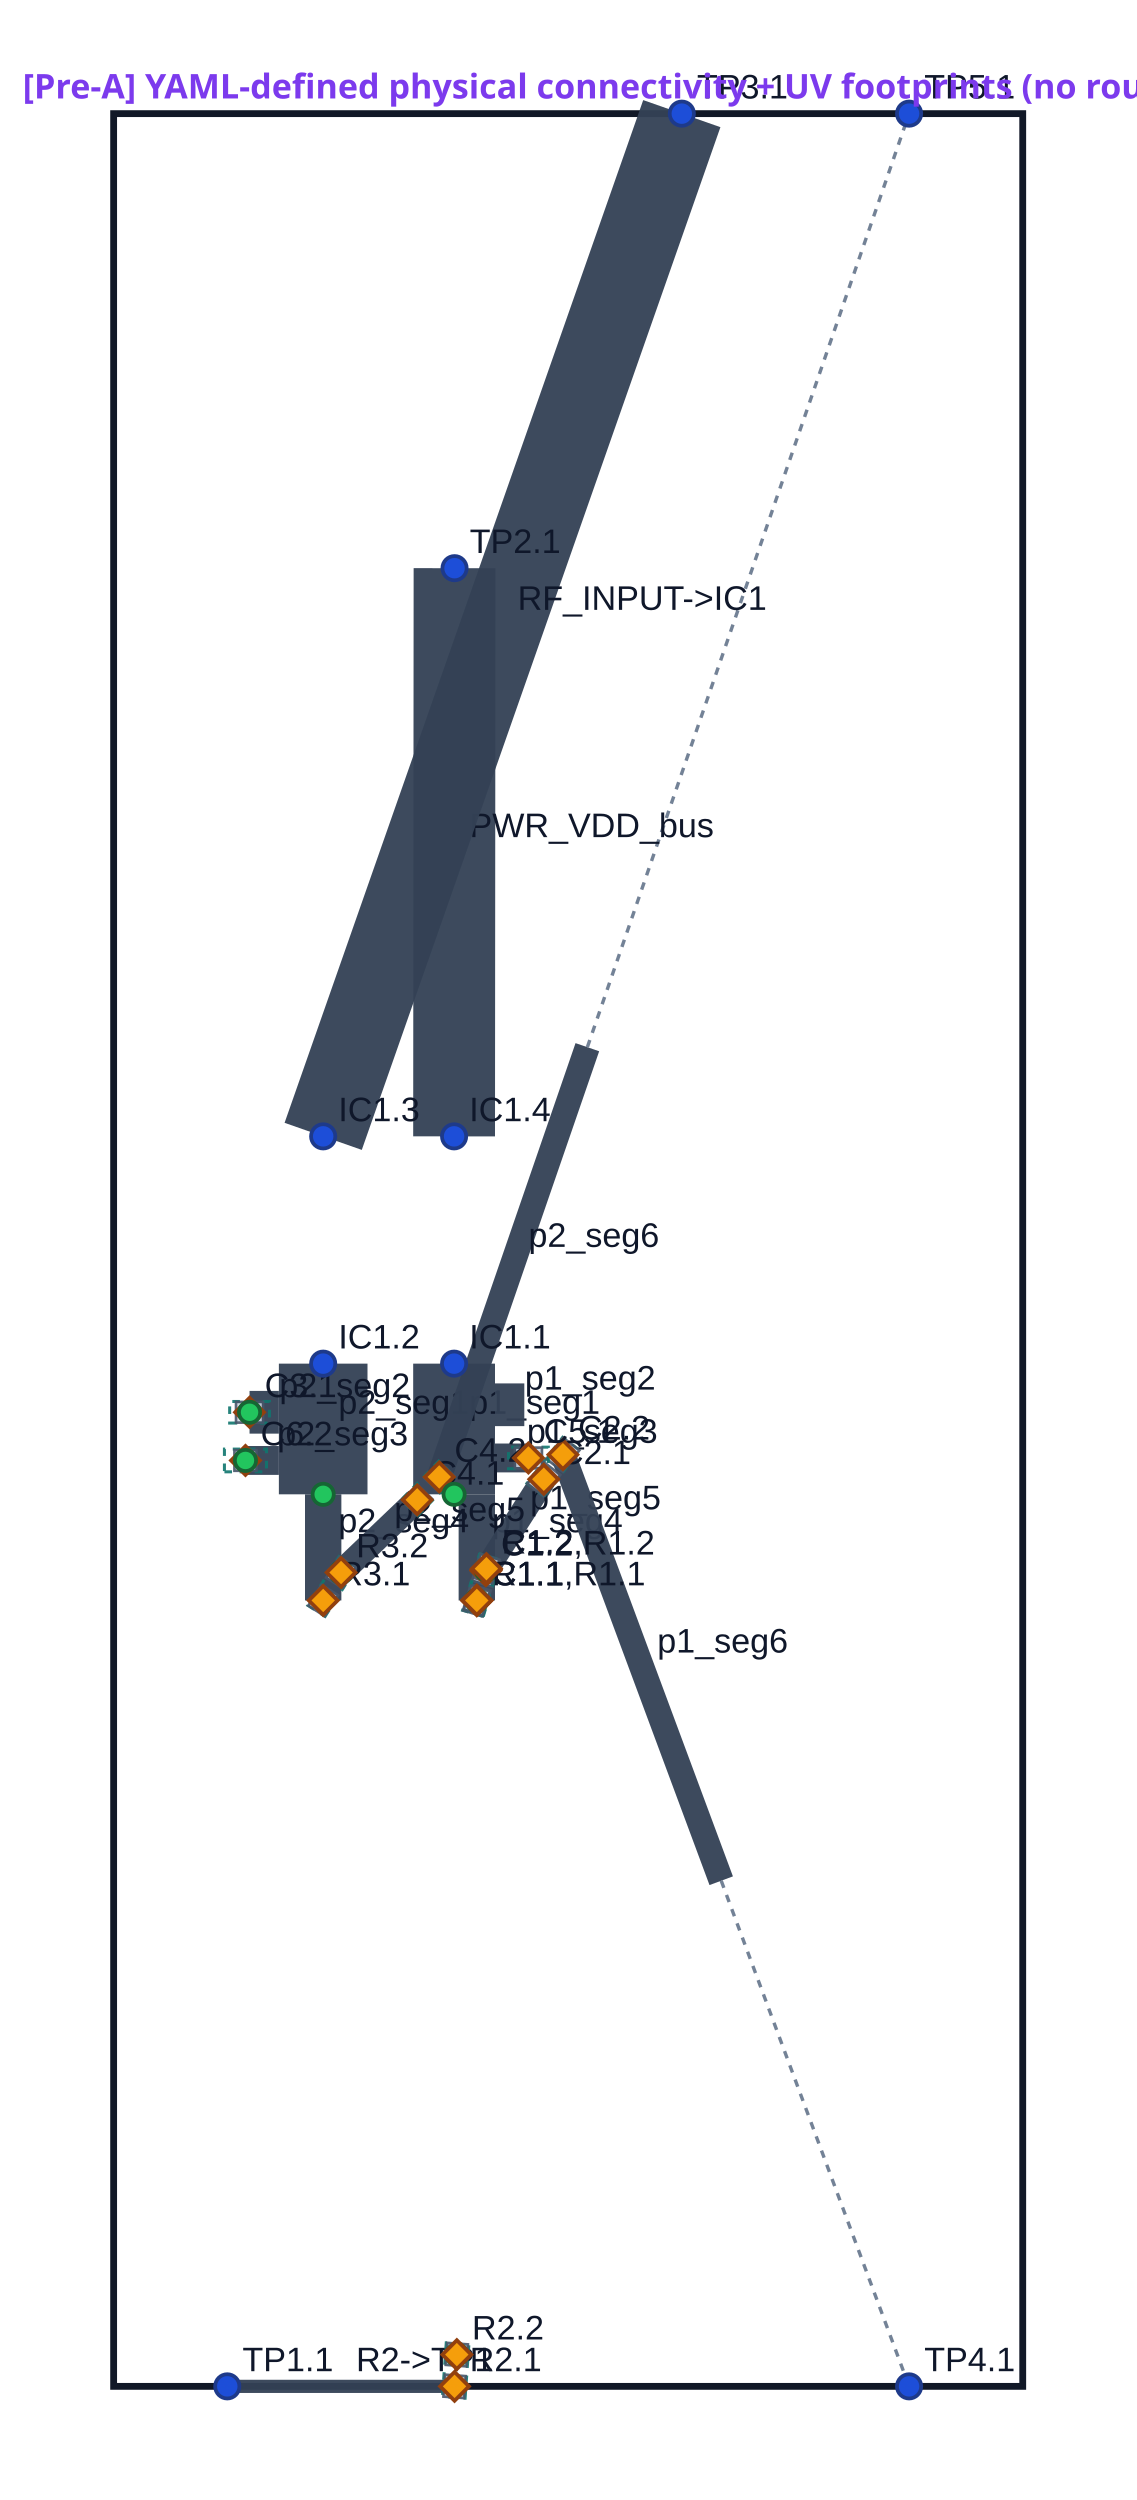
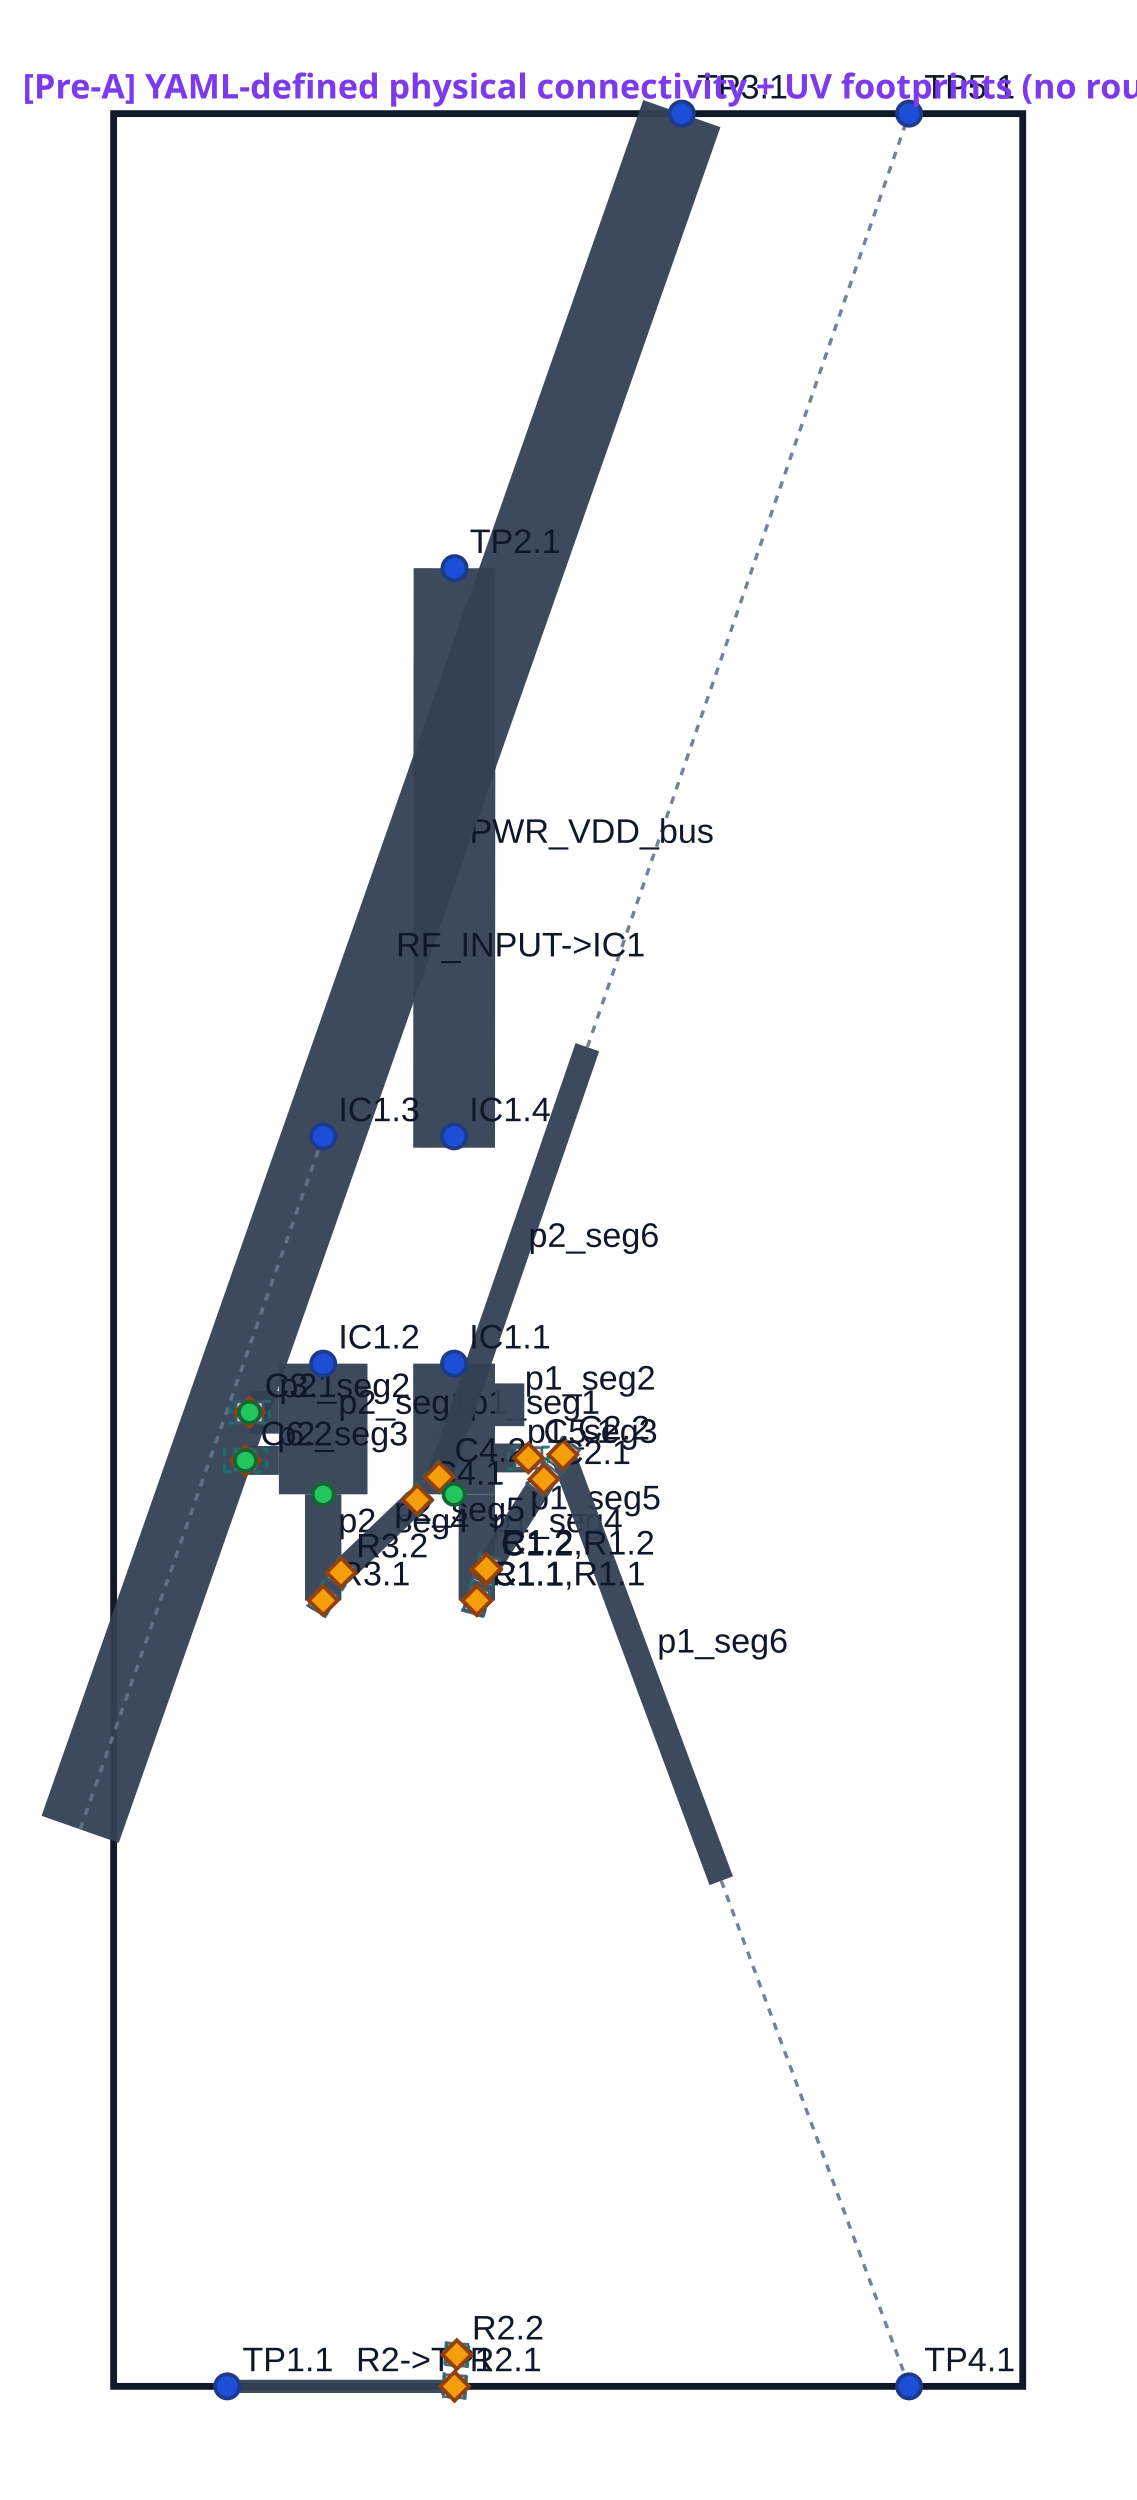
<svg xmlns="http://www.w3.org/2000/svg" width="300.0" height="660.0" viewBox="0 0 300.0 660.0" role="img" aria-label="Pre-A connectivity">
  <style>.prea-board{fill:none;stroke:#111827;stroke-width:1.8;}.prea-fixed-point{fill:#1d4ed8;stroke:#1e3a8a;stroke-width:1;}.prea-node{fill:#22c55e;stroke:#166534;stroke-width:1;}.prea-virtual-endpoint{fill:#f59e0b;stroke:#92400e;stroke-width:1;}.prea-rlc-pad{fill:#cbd5e1;stroke:#475569;stroke-width:0.7;opacity:0.9;}.prea-rlc-bbox{fill:none;stroke:#0f766e;stroke-width:0.8;stroke-dasharray:2 2;opacity:0.9;}.prea-assist-link{stroke:#475569;stroke-width:0.7;stroke-dasharray:2 2;opacity:0.95;}.prea-edge-bridge{stroke:#64748b;stroke-width:0.9;stroke-dasharray:2 2;opacity:0.9;}.prea-edge{fill:none;stroke-linecap:butt;stroke-linejoin:miter;opacity:0.95;}.prea-label{fill:#0f172a;font-family:Arial,sans-serif;font-size:9px;}</style>
  <rect class="prea-board" x="30.00" y="30.00" width="240.00" height="600.00" />
  <line class="prea-edge" data-edge-id="C1R1_to_combiner" x1="128.34" y1="414.39" x2="128.34" y2="414.39" stroke="#334155" stroke-width="1.20" />
  <line class="prea-edge" data-edge-id="IC1_pin1_seg1" x1="119.88" y1="360.00" x2="119.88" y2="394.50" stroke="#334155" stroke-width="21.60" />
  <text class="prea-label" x="123.88" y="373.25">p1_seg1</text>
  <line class="prea-edge" data-edge-id="IC1_pin1_seg2" x1="130.68" y1="370.86" x2="138.42" y2="370.86" stroke="#334155" stroke-width="11.28" />
  <text class="prea-label" x="138.55" y="366.86">p1_seg2</text>
  <line class="prea-edge" data-edge-id="IC1_pin1_seg2_to_R2" x1="120.60" y1="621.62" x2="120.60" y2="621.62" stroke="#334155" stroke-width="1.20" />
  <line class="prea-edge" data-edge-id="IC1_pin1_seg3" x1="130.68" y1="384.90" x2="139.50" y2="384.90" stroke="#334155" stroke-width="7.62" />
  <text class="prea-label" x="139.09" y="380.90">p1_seg3</text>
  <line class="prea-edge" data-edge-id="IC1_pin1_seg3_to_C5" x1="139.50" y1="384.90" x2="139.50" y2="384.90" stroke="#334155" stroke-width="1.20" />
  <line class="prea-edge" data-edge-id="IC1_pin1_seg4" x1="125.88" y1="394.50" x2="125.88" y2="422.52" stroke="#334155" stroke-width="9.60" />
  <text class="prea-label" x="129.88" y="404.51">p1_seg4</text>
  <line class="prea-edge" data-edge-id="IC1_pin1_seg4_to_C1R1" x1="125.88" y1="422.52" x2="125.88" y2="422.52" stroke="#334155" stroke-width="1.20" />
  <line class="prea-edge" data-edge-id="IC1_pin1_seg5" x1="128.34" y1="414.39" x2="143.56" y2="390.52" stroke="#334155" stroke-width="6.60" />
  <text class="prea-label" x="139.95" y="398.45">p1_seg5</text>
  <line class="prea-edge" data-edge-id="IC1_pin1_seg6" x1="148.61" y1="384.03" x2="190.40" y2="496.51" stroke="#334155" stroke-width="6.60" />
  <line class="prea-edge-bridge" data-edge-id="IC1_pin1_seg6" x1="190.40" y1="496.51" x2="240.00" y2="630.00" />
  <text class="prea-label" x="173.51" y="436.27">p1_seg6</text>
  <line class="prea-edge" data-edge-id="IC1_pin2_seg1" x1="85.32" y1="360.00" x2="85.32" y2="394.50" stroke="#334155" stroke-width="23.40" />
  <text class="prea-label" x="89.32" y="373.25">p2_seg1</text>
  <line class="prea-edge" data-edge-id="IC1_pin2_seg2" x1="73.62" y1="372.84" x2="65.88" y2="372.84" stroke="#334155" stroke-width="11.28" />
  <text class="prea-label" x="73.75" y="368.84">p2_seg2</text>
  <line class="prea-edge" data-edge-id="IC1_pin2_seg2_to_C3" x1="65.88" y1="372.84" x2="65.88" y2="372.84" stroke="#334155" stroke-width="1.20" />
  <line class="prea-edge" data-edge-id="IC1_pin2_seg3" x1="73.62" y1="385.56" x2="64.80" y2="385.56" stroke="#334155" stroke-width="7.62" />
  <text class="prea-label" x="73.21" y="381.56">p2_seg3</text>
  <line class="prea-edge" data-edge-id="IC1_pin2_seg3_to_C6" x1="64.80" y1="385.56" x2="64.80" y2="385.56" stroke="#334155" stroke-width="1.20" />
  <line class="prea-edge" data-edge-id="IC1_pin2_seg4" x1="85.32" y1="394.50" x2="85.32" y2="422.52" stroke="#334155" stroke-width="9.60" />
  <text class="prea-label" x="89.32" y="404.51">p2_seg4</text>
  <line class="prea-edge" data-edge-id="IC1_pin2_seg5" x1="90.04" y1="415.14" x2="110.14" y2="395.96" stroke="#334155" stroke-width="6.60" />
  <text class="prea-label" x="104.09" y="401.55">p2_seg5</text>
  <line class="prea-edge" data-edge-id="IC1_pin2_seg6" x1="115.96" y1="389.91" x2="155.06" y2="276.46" stroke="#334155" stroke-width="6.60" />
  <line class="prea-edge-bridge" data-edge-id="IC1_pin2_seg6" x1="155.06" y1="276.46" x2="240.00" y2="30.00" />
  <text class="prea-label" x="139.51" y="329.18">p2_seg6</text>
-   <line class="prea-edge" data-edge-id="PWR_VDD_bus" x1="120.00" y1="150.00" x2="119.88" y2="300.00" stroke="#334155" stroke-width="21.60" />
-   <text class="prea-label" x="123.94" y="221.00">PWR_VDD_bus</text>
+   <line class="prea-edge" data-edge-id="PWR_VDD_bus" x1="120.00" y1="150.00" x2="119.88" y2="303.00" stroke="#334155" stroke-width="21.60" />
+   <line class="prea-edge-bridge" data-edge-id="PWR_VDD_bus" x1="119.88" y1="303.00" x2="119.88" y2="300.00" />
+   <text class="prea-label" x="123.94" y="222.50">PWR_VDD_bus</text>
  <line class="prea-edge" data-edge-id="R2_to_TP1" x1="120.00" y1="630.00" x2="60.00" y2="630.00" stroke="#334155" stroke-width="3.48" />
  <text class="prea-label" x="94.00" y="626.00">R2-&gt;TP1</text>
  <line class="prea-edge" data-edge-id="R3_to_combiner" x1="90.04" y1="415.14" x2="90.04" y2="415.14" stroke="#334155" stroke-width="1.20" />
-   <line class="prea-edge" data-edge-id="RF_INPUT_to_IC1" x1="180.00" y1="30.00" x2="85.32" y2="300.00" stroke="#334155" stroke-width="21.60" />
-   <text class="prea-label" x="136.66" y="161.00">RF_INPUT-&gt;IC1</text>
+   <line class="prea-edge" data-edge-id="RF_INPUT_to_IC1" x1="180.00" y1="30.00" x2="21.16" y2="482.96" stroke="#334155" stroke-width="21.60" />
+   <line class="prea-edge-bridge" data-edge-id="RF_INPUT_to_IC1" x1="21.16" y1="482.96" x2="85.32" y2="300.00" />
+   <text class="prea-label" x="104.58" y="252.48">RF_INPUT-&gt;IC1</text>
  <path class="prea-rlc-bbox" d="M 127.58,426.76 L 132.02,412.06 L 126.56,410.41 L 122.12,425.11 Z" />
  <polygon class="prea-rlc-pad" points="127.46,426.73 129.53,419.89 124.30,418.31 122.23,425.15" />
  <polygon class="prea-rlc-pad" points="129.84,418.86 131.90,412.02 126.68,410.44 124.61,417.28" />
  <path class="prea-rlc-bbox" d="M 127.52,426.43 L 131.94,411.79 L 126.78,410.22 L 122.35,424.87 Z" />
  <polygon class="prea-rlc-pad" points="127.40,426.40 129.30,420.14 124.36,418.64 122.46,424.90" />
  <polygon class="prea-rlc-pad" points="129.94,418.01 131.83,411.75 126.89,410.26 125.00,416.52" />
  <path class="prea-rlc-bbox" d="M 143.62,395.08 L 153.05,382.96 L 148.55,379.46 L 139.12,391.59 Z" />
  <polygon class="prea-rlc-pad" points="143.53,395.01 147.91,389.37 143.60,386.02 139.22,391.66" />
  <polygon class="prea-rlc-pad" points="148.57,388.52 152.96,382.88 148.64,379.53 144.26,385.17" />
  <path class="prea-rlc-bbox" d="M 122.79,633.12 L 123.79,618.93 L 117.81,618.51 L 116.80,632.69 Z" />
  <polygon class="prea-rlc-pad" points="117.48,626.90 117.07,632.71 122.52,633.10 122.93,627.29" />
  <polygon class="prea-rlc-pad" points="123.11,624.72 123.53,618.91 118.08,618.52 117.67,624.33" />
  <path class="prea-rlc-bbox" d="M 60.63,375.69 L 71.13,375.69 L 71.13,369.99 L 60.63,369.99 Z" />
  <polygon class="prea-rlc-pad" points="62.31,375.57 69.45,375.57 69.45,370.11 62.31,370.11" />
  <path class="prea-rlc-bbox" d="M 85.83,426.73 L 94.08,413.84 L 89.53,410.93 L 81.28,423.82 Z" />
  <polygon class="prea-rlc-pad" points="85.73,426.66 89.26,421.16 84.91,418.38 81.38,423.88" />
  <polygon class="prea-rlc-pad" points="90.45,419.29 93.98,413.78 89.63,411.00 86.11,416.50" />
  <path class="prea-rlc-bbox" d="M 110.28,400.14 L 120.14,389.90 L 115.82,385.73 L 105.96,395.98 Z" />
  <polygon class="prea-rlc-pad" points="110.19,391.97 106.15,396.17 110.09,399.95 114.12,395.76" />
  <polygon class="prea-rlc-pad" points="115.91,393.90 119.95,389.71 116.02,385.92 111.98,390.11" />
  <path class="prea-rlc-bbox" d="M 134.25,387.75 L 144.75,387.75 L 144.75,382.05 L 134.25,382.05 Z" />
  <polygon class="prea-rlc-pad" points="135.93,387.63 143.07,387.63 143.07,382.17 135.93,382.17" />
  <path class="prea-rlc-bbox" d="M 59.25,388.56 L 70.35,388.56 L 70.35,382.56 L 59.25,382.56 Z" />
  <polygon class="prea-rlc-pad" points="61.89,388.29 67.71,388.29 67.71,382.83 61.89,382.83" />
  <polygon class="prea-virtual-endpoint" points="125.88,418.72 129.68,422.52 125.88,426.32 122.08,422.52" />
  <text class="prea-label" x="129.88" y="418.52">C1.1</text>
  <polygon class="prea-virtual-endpoint" points="125.88,418.72 129.68,422.52 125.88,426.32 122.08,422.52" />
  <text class="prea-label" x="129.88" y="418.52">C1.1,R1.1</text>
  <polygon class="prea-virtual-endpoint" points="128.26,410.85 132.06,414.65 128.26,418.45 124.46,414.65" />
  <text class="prea-label" x="132.26" y="410.65">C1.2</text>
  <polygon class="prea-virtual-endpoint" points="128.34,410.59 132.14,414.39 128.34,418.19 124.54,414.39" />
  <text class="prea-label" x="132.34" y="410.39">C1.2,R1.2</text>
  <polygon class="prea-virtual-endpoint" points="143.56,386.72 147.36,390.52 143.56,394.32 139.76,390.52" />
  <text class="prea-label" x="147.56" y="386.52">C2.1</text>
  <polygon class="prea-virtual-endpoint" points="148.61,380.23 152.41,384.03 148.61,387.83 144.81,384.03" />
  <text class="prea-label" x="152.61" y="380.03">C2.2</text>
  <polygon class="prea-virtual-endpoint" points="65.88,369.04 69.68,372.84 65.88,376.64 62.08,372.84" />
  <text class="prea-label" x="69.88" y="368.84">C3.1</text>
  <polygon class="prea-virtual-endpoint" points="110.14,392.16 113.94,395.96 110.14,399.76 106.34,395.96" />
  <text class="prea-label" x="114.14" y="391.96">C4.1</text>
  <polygon class="prea-virtual-endpoint" points="115.96,386.11 119.76,389.91 115.96,393.71 112.16,389.91" />
  <text class="prea-label" x="119.96" y="385.91">C4.2</text>
  <polygon class="prea-virtual-endpoint" points="139.50,381.10 143.30,384.90 139.50,388.70 135.70,384.90" />
  <text class="prea-label" x="143.50" y="380.90">C5.1</text>
  <polygon class="prea-virtual-endpoint" points="64.80,381.76 68.60,385.56 64.80,389.36 61.00,385.56" />
  <text class="prea-label" x="68.80" y="381.56">C6.2</text>
  <circle class="prea-fixed-point" cx="119.88" cy="360.00" r="3.2" />
  <text class="prea-label" x="123.88" y="356.00">IC1.1</text>
  <circle class="prea-fixed-point" cx="85.32" cy="360.00" r="3.2" />
  <text class="prea-label" x="89.32" y="356.00">IC1.2</text>
  <circle class="prea-fixed-point" cx="85.32" cy="300.00" r="3.2" />
  <text class="prea-label" x="89.32" y="296.00">IC1.3</text>
  <circle class="prea-fixed-point" cx="119.88" cy="300.00" r="3.2" />
  <text class="prea-label" x="123.88" y="296.00">IC1.4</text>
  <circle class="prea-node" cx="119.88" cy="394.50" r="2.8" />
  <circle class="prea-node" cx="120.60" cy="621.62" r="2.8" />
  <circle class="prea-node" cx="125.88" cy="422.52" r="2.8" />
  <circle class="prea-node" cx="128.34" cy="414.39" r="2.8" />
  <circle class="prea-node" cx="85.32" cy="394.50" r="2.8" />
  <circle class="prea-node" cx="65.88" cy="372.84" r="2.8" />
  <circle class="prea-node" cx="64.80" cy="385.56" r="2.8" />
  <circle class="prea-node" cx="90.04" cy="415.14" r="2.8" />
  <polygon class="prea-virtual-endpoint" points="125.88,418.72 129.68,422.52 125.88,426.32 122.08,422.52" />
  <text class="prea-label" x="129.88" y="418.52">R1.1</text>
  <polygon class="prea-virtual-endpoint" points="128.41,410.33 132.21,414.13 128.41,417.93 124.61,414.13" />
  <text class="prea-label" x="132.41" y="410.13">R1.2</text>
  <polygon class="prea-virtual-endpoint" points="120.00,626.20 123.80,630.00 120.00,633.80 116.20,630.00" />
  <text class="prea-label" x="124.00" y="626.00">R2.1</text>
  <polygon class="prea-virtual-endpoint" points="120.60,617.82 124.40,621.62 120.60,625.42 116.80,621.62" />
  <text class="prea-label" x="124.60" y="617.62">R2.2</text>
  <polygon class="prea-virtual-endpoint" points="85.32,418.72 89.12,422.52 85.32,426.32 81.52,422.52" />
  <text class="prea-label" x="89.32" y="418.52">R3.1</text>
  <polygon class="prea-virtual-endpoint" points="90.04,411.34 93.84,415.14 90.04,418.94 86.24,415.14" />
  <text class="prea-label" x="94.04" y="411.14">R3.2</text>
  <circle class="prea-fixed-point" cx="60.00" cy="630.00" r="3.2" />
  <text class="prea-label" x="64.00" y="626.00">TP1.1</text>
  <circle class="prea-fixed-point" cx="120.00" cy="150.00" r="3.2" />
  <text class="prea-label" x="124.00" y="146.00">TP2.1</text>
  <circle class="prea-fixed-point" cx="180.00" cy="30.00" r="3.2" />
  <text class="prea-label" x="184.00" y="26.00">TP3.1</text>
  <circle class="prea-fixed-point" cx="240.00" cy="630.00" r="3.2" />
  <text class="prea-label" x="244.00" y="626.00">TP4.1</text>
  <circle class="prea-fixed-point" cx="240.00" cy="30.00" r="3.2" />
  <text class="prea-label" x="244.00" y="26.00">TP5.1</text>
  <text x="6" y="26" font-family="sans-serif" font-size="9" font-weight="bold" fill="#7c3aed">[Pre-A] YAML-defined physical connectivity + UV footprints (no routing)</text>
</svg>
